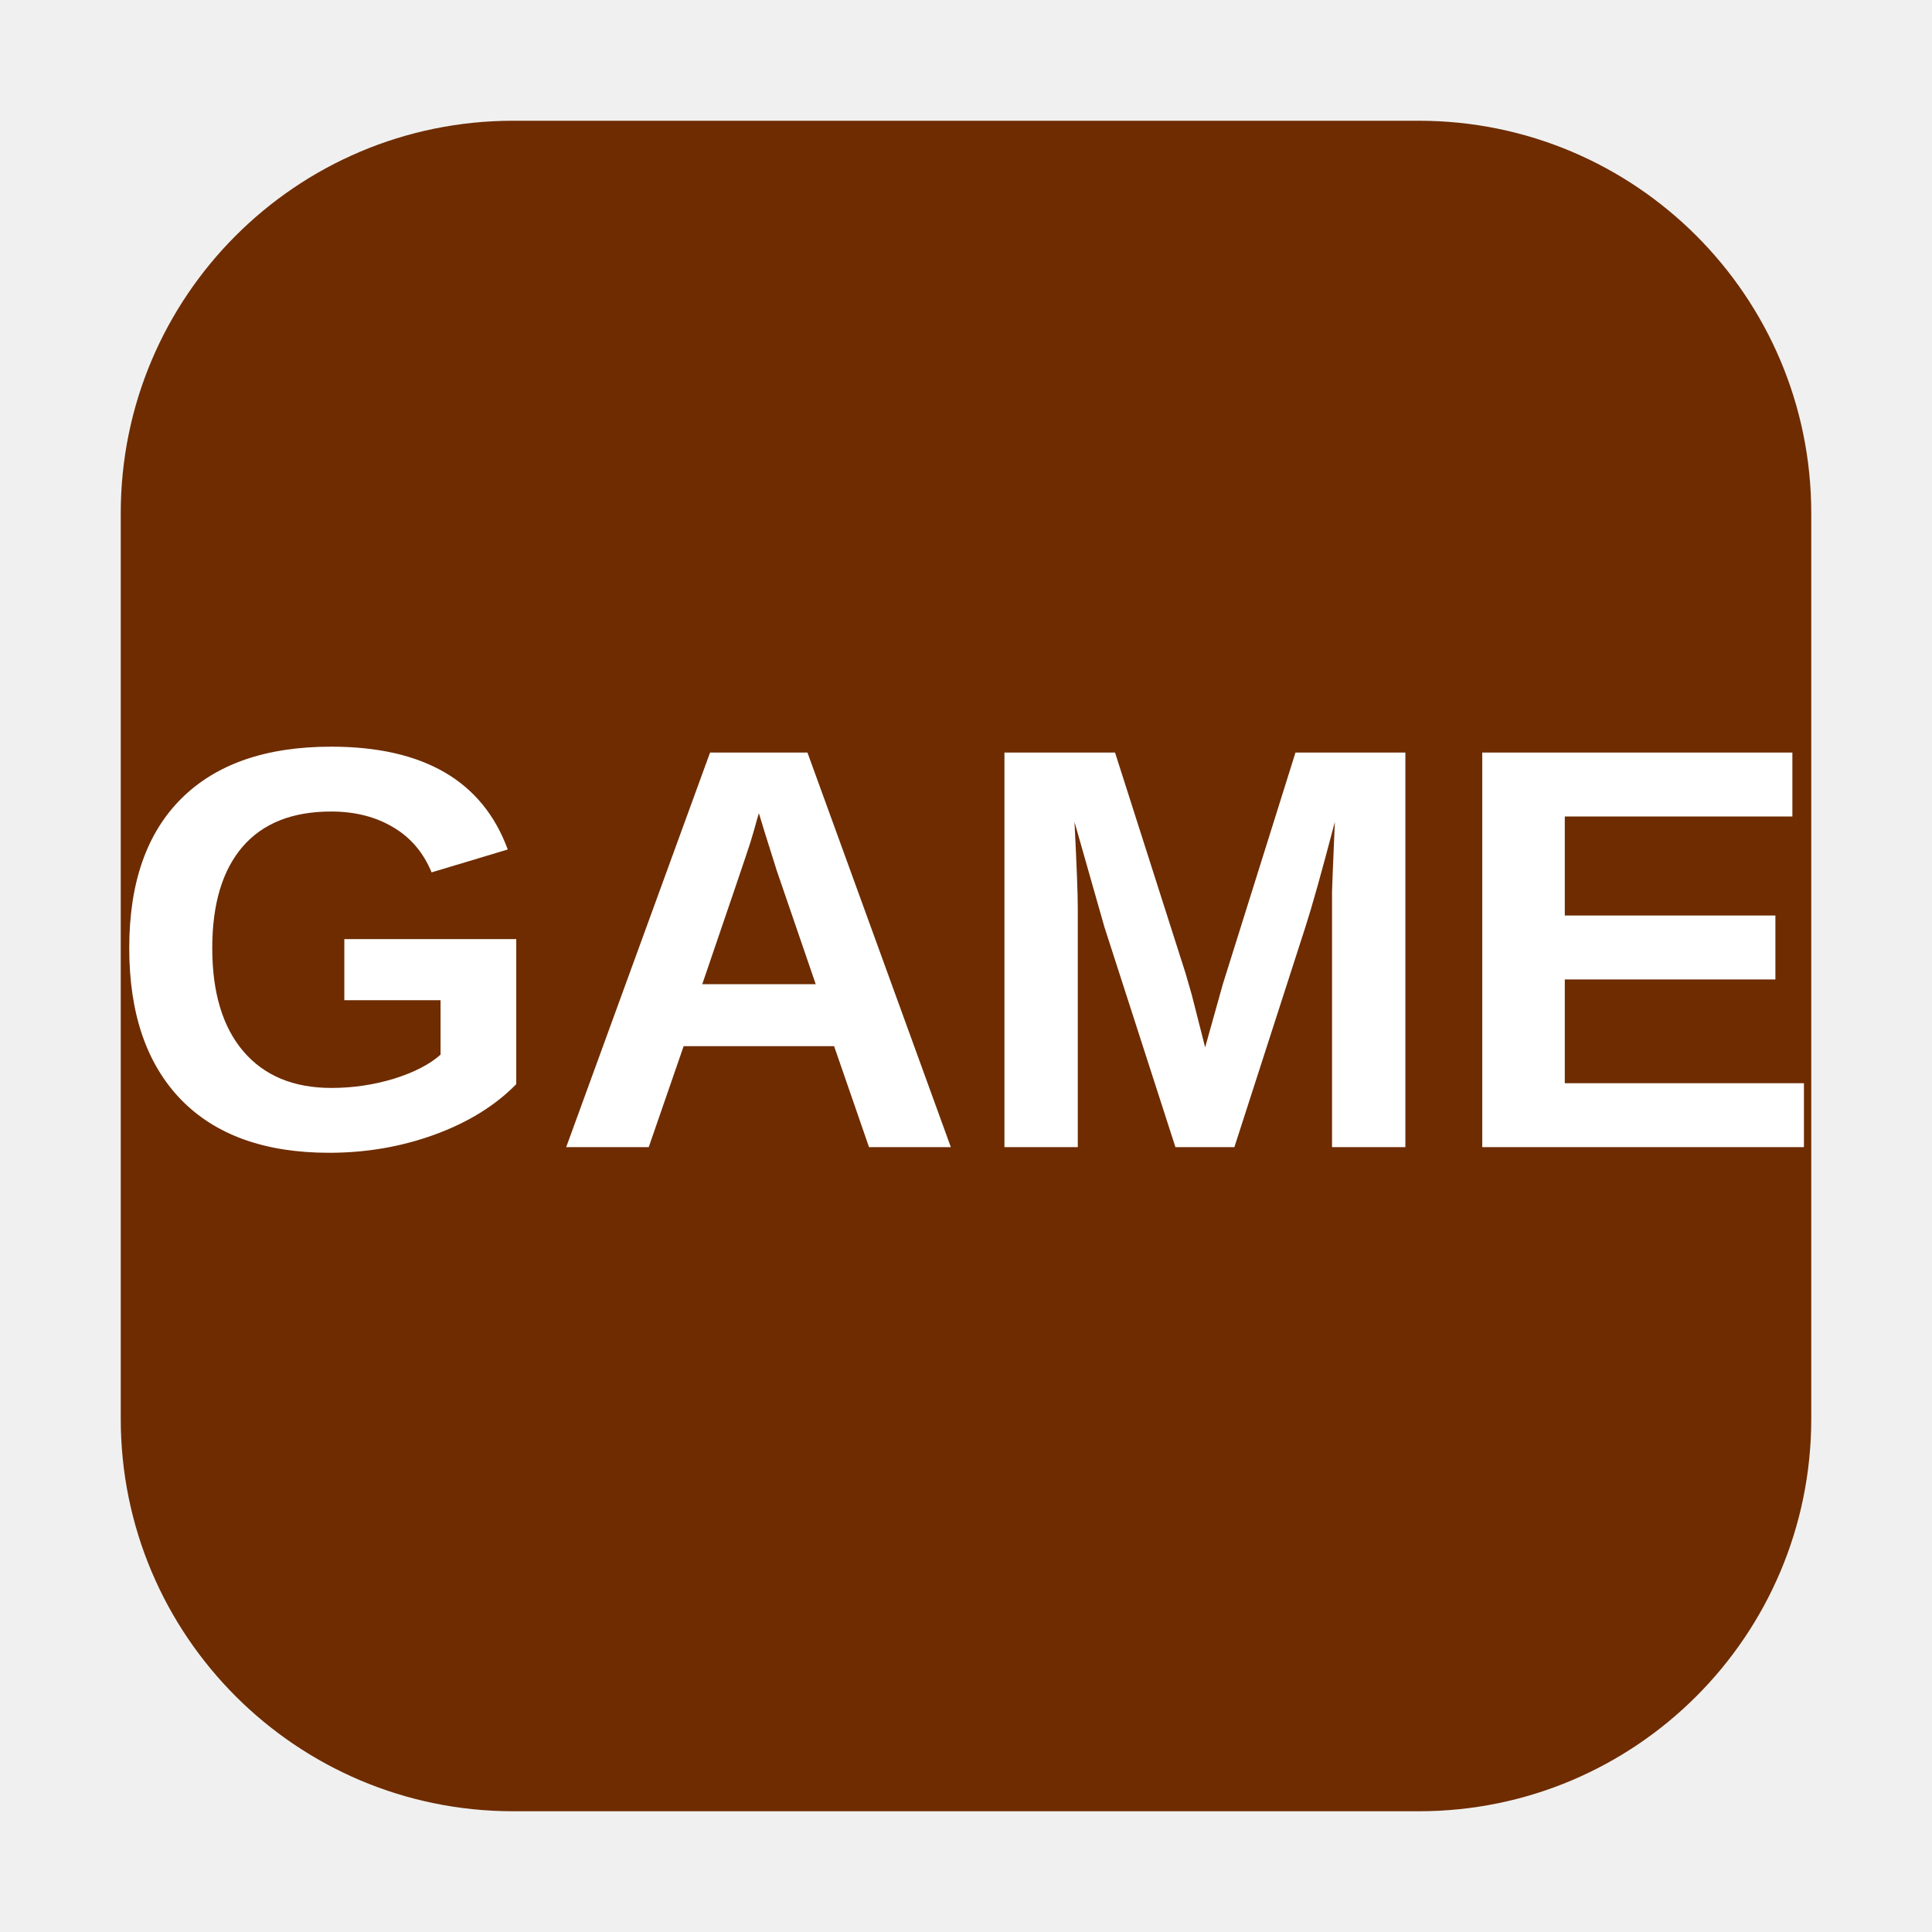
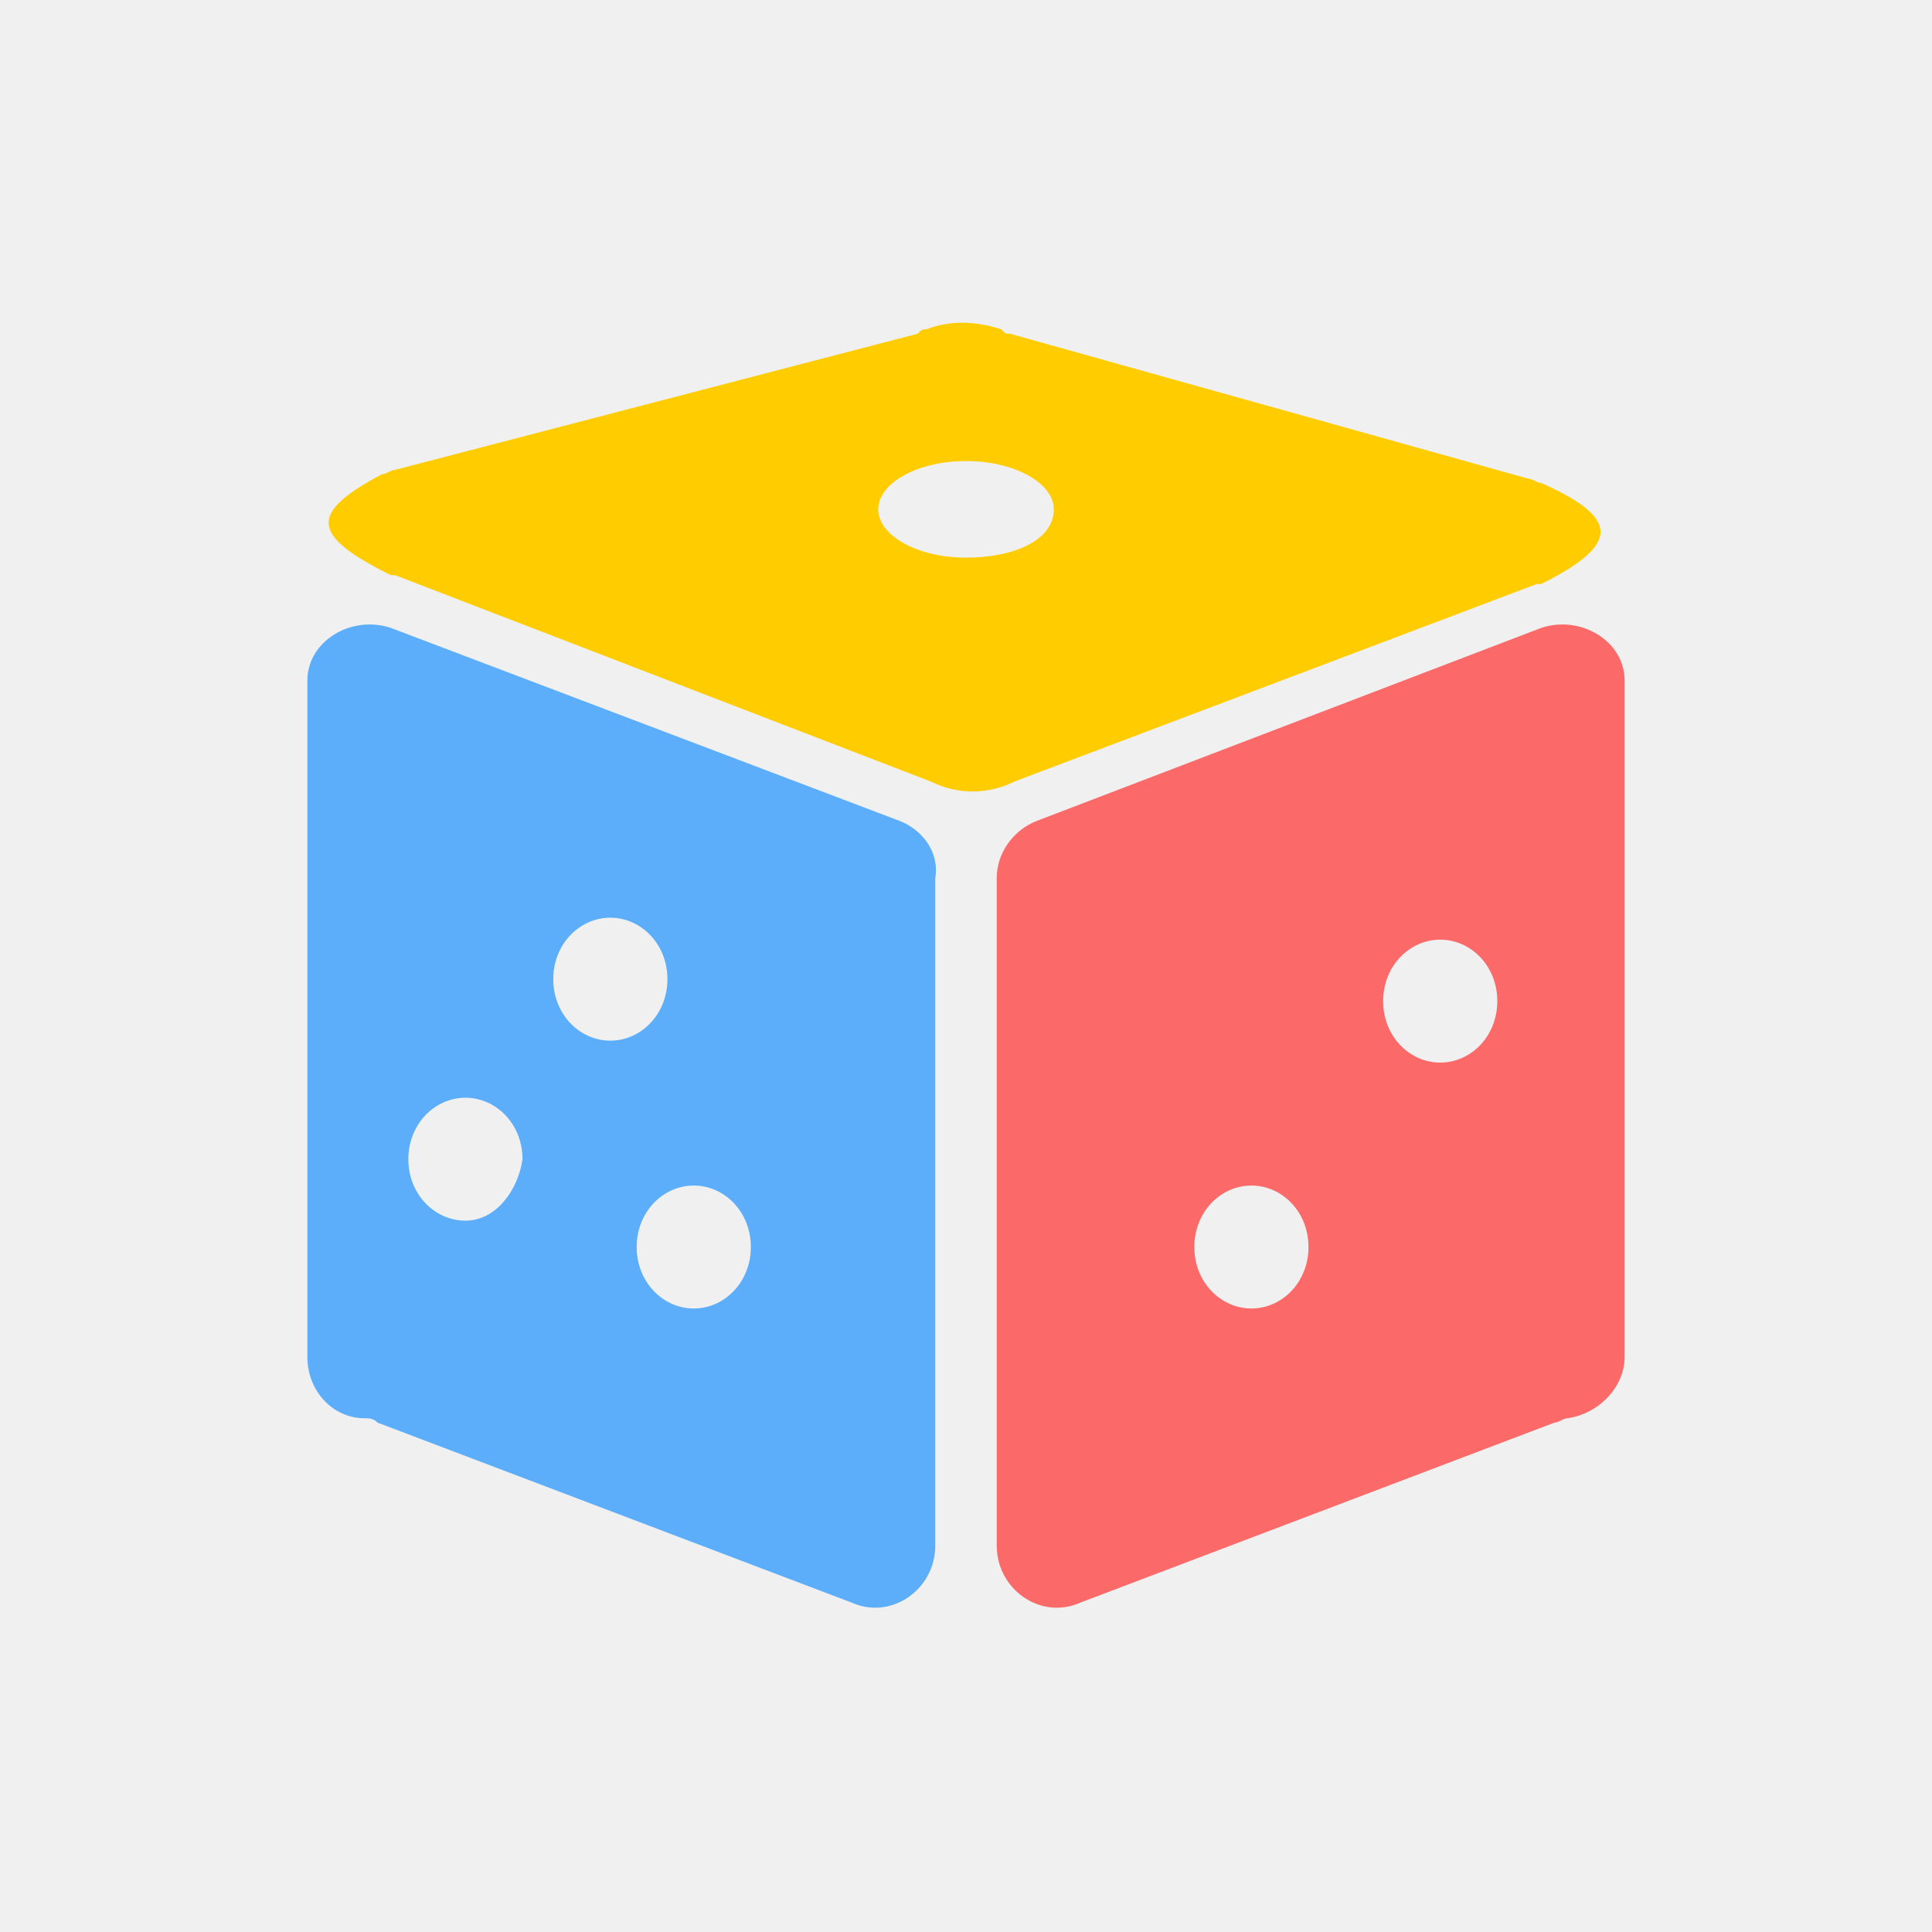
- <svg xmlns="http://www.w3.org/2000/svg" viewBox="0 0 128 128" width="128" height="128">
-   <rect x="8" y="8" width="112" height="112" rx="26" fill="#6E2C00" />
-   <text x="64" y="76" text-anchor="middle" font-family="Arial, Helvetica, sans-serif" font-size="38" font-weight="bold" fill="#FFFFFF">GAME</text>
+ <svg xmlns="http://www.w3.org/2000/svg" t="1791126318666" class="icon" viewBox="0 0 1024 1024" version="1.1" p-id="26586" width="200" height="200">
+   <path d="M816.873 256c-2.327 0-4.655-2.327-6.982-2.327L535.273 176.873c-2.327 0-2.327 0-4.655-2.327-13.964-4.655-27.927-4.655-39.564 0-2.327 0-2.327 0-4.655 2.327L209.455 249.018c-2.327 0-4.655 2.327-6.982 2.327-39.564 20.945-37.236 32.582 4.655 53.527H209.455l283.927 109.382c13.964 6.982 30.255 6.982 44.218 0L814.545 309.527h2.327c41.891-20.945 41.891-34.909 0-53.527zM512 295.564c-25.6 0-46.545-11.636-46.545-25.6 0-13.964 20.945-25.6 46.545-25.6s46.545 11.636 46.545 25.6c0 16.291-20.945 25.6-46.545 25.6z" fill="#FFCC00" p-id="26587" />
+   <path d="M477.091 435.2L207.127 332.8C186.182 325.818 162.909 339.782 162.909 360.727v358.4c0 18.618 13.964 32.582 30.255 32.582 2.327 0 4.655 0 6.982 2.327l251.345 95.418c20.945 9.309 44.218-6.982 44.218-30.255V465.455c2.327-13.964-6.982-25.6-18.618-30.255z m-230.4 211.782c-16.291 0-30.255-13.964-30.255-32.582 0-18.618 13.964-32.582 30.255-32.582s30.255 13.964 30.255 32.582c-2.327 16.291-13.964 32.582-30.255 32.582z m46.545-128c0-18.618 13.964-32.582 30.255-32.582s30.255 13.964 30.255 32.582c0 18.618-13.964 32.582-30.255 32.582s-30.255-13.964-30.255-32.582z m74.473 174.545c-16.291 0-30.255-13.964-30.255-32.582s13.964-32.582 30.255-32.582c16.291 0 30.255 13.964 30.255 32.582s-13.964 32.582-30.255 32.582z" fill="#5CAEFB" p-id="26588" />
+   <path d="M861.091 360.727c0-20.945-23.273-34.909-44.218-27.927l-267.636 102.4c-11.636 4.655-20.945 16.291-20.945 30.255v353.745c0 23.273 23.273 39.564 44.218 30.255l251.345-95.418c2.327 0 4.655-2.327 6.982-2.327 16.291-2.327 30.255-16.291 30.255-32.582V360.727c0 2.327 0 0 0 0z m-197.818 332.8c-16.291 0-30.255-13.964-30.255-32.582s13.964-32.582 30.255-32.582 30.255 13.964 30.255 32.582-13.964 32.582-30.255 32.582z m100.073-130.327c-16.291 0-30.255-13.964-30.255-32.582 0-18.618 13.964-32.582 30.255-32.582 16.291 0 30.255 13.964 30.255 32.582 0 18.618-13.964 32.582-30.255 32.582z" fill="#FB6969" p-id="26589" />
</svg>
